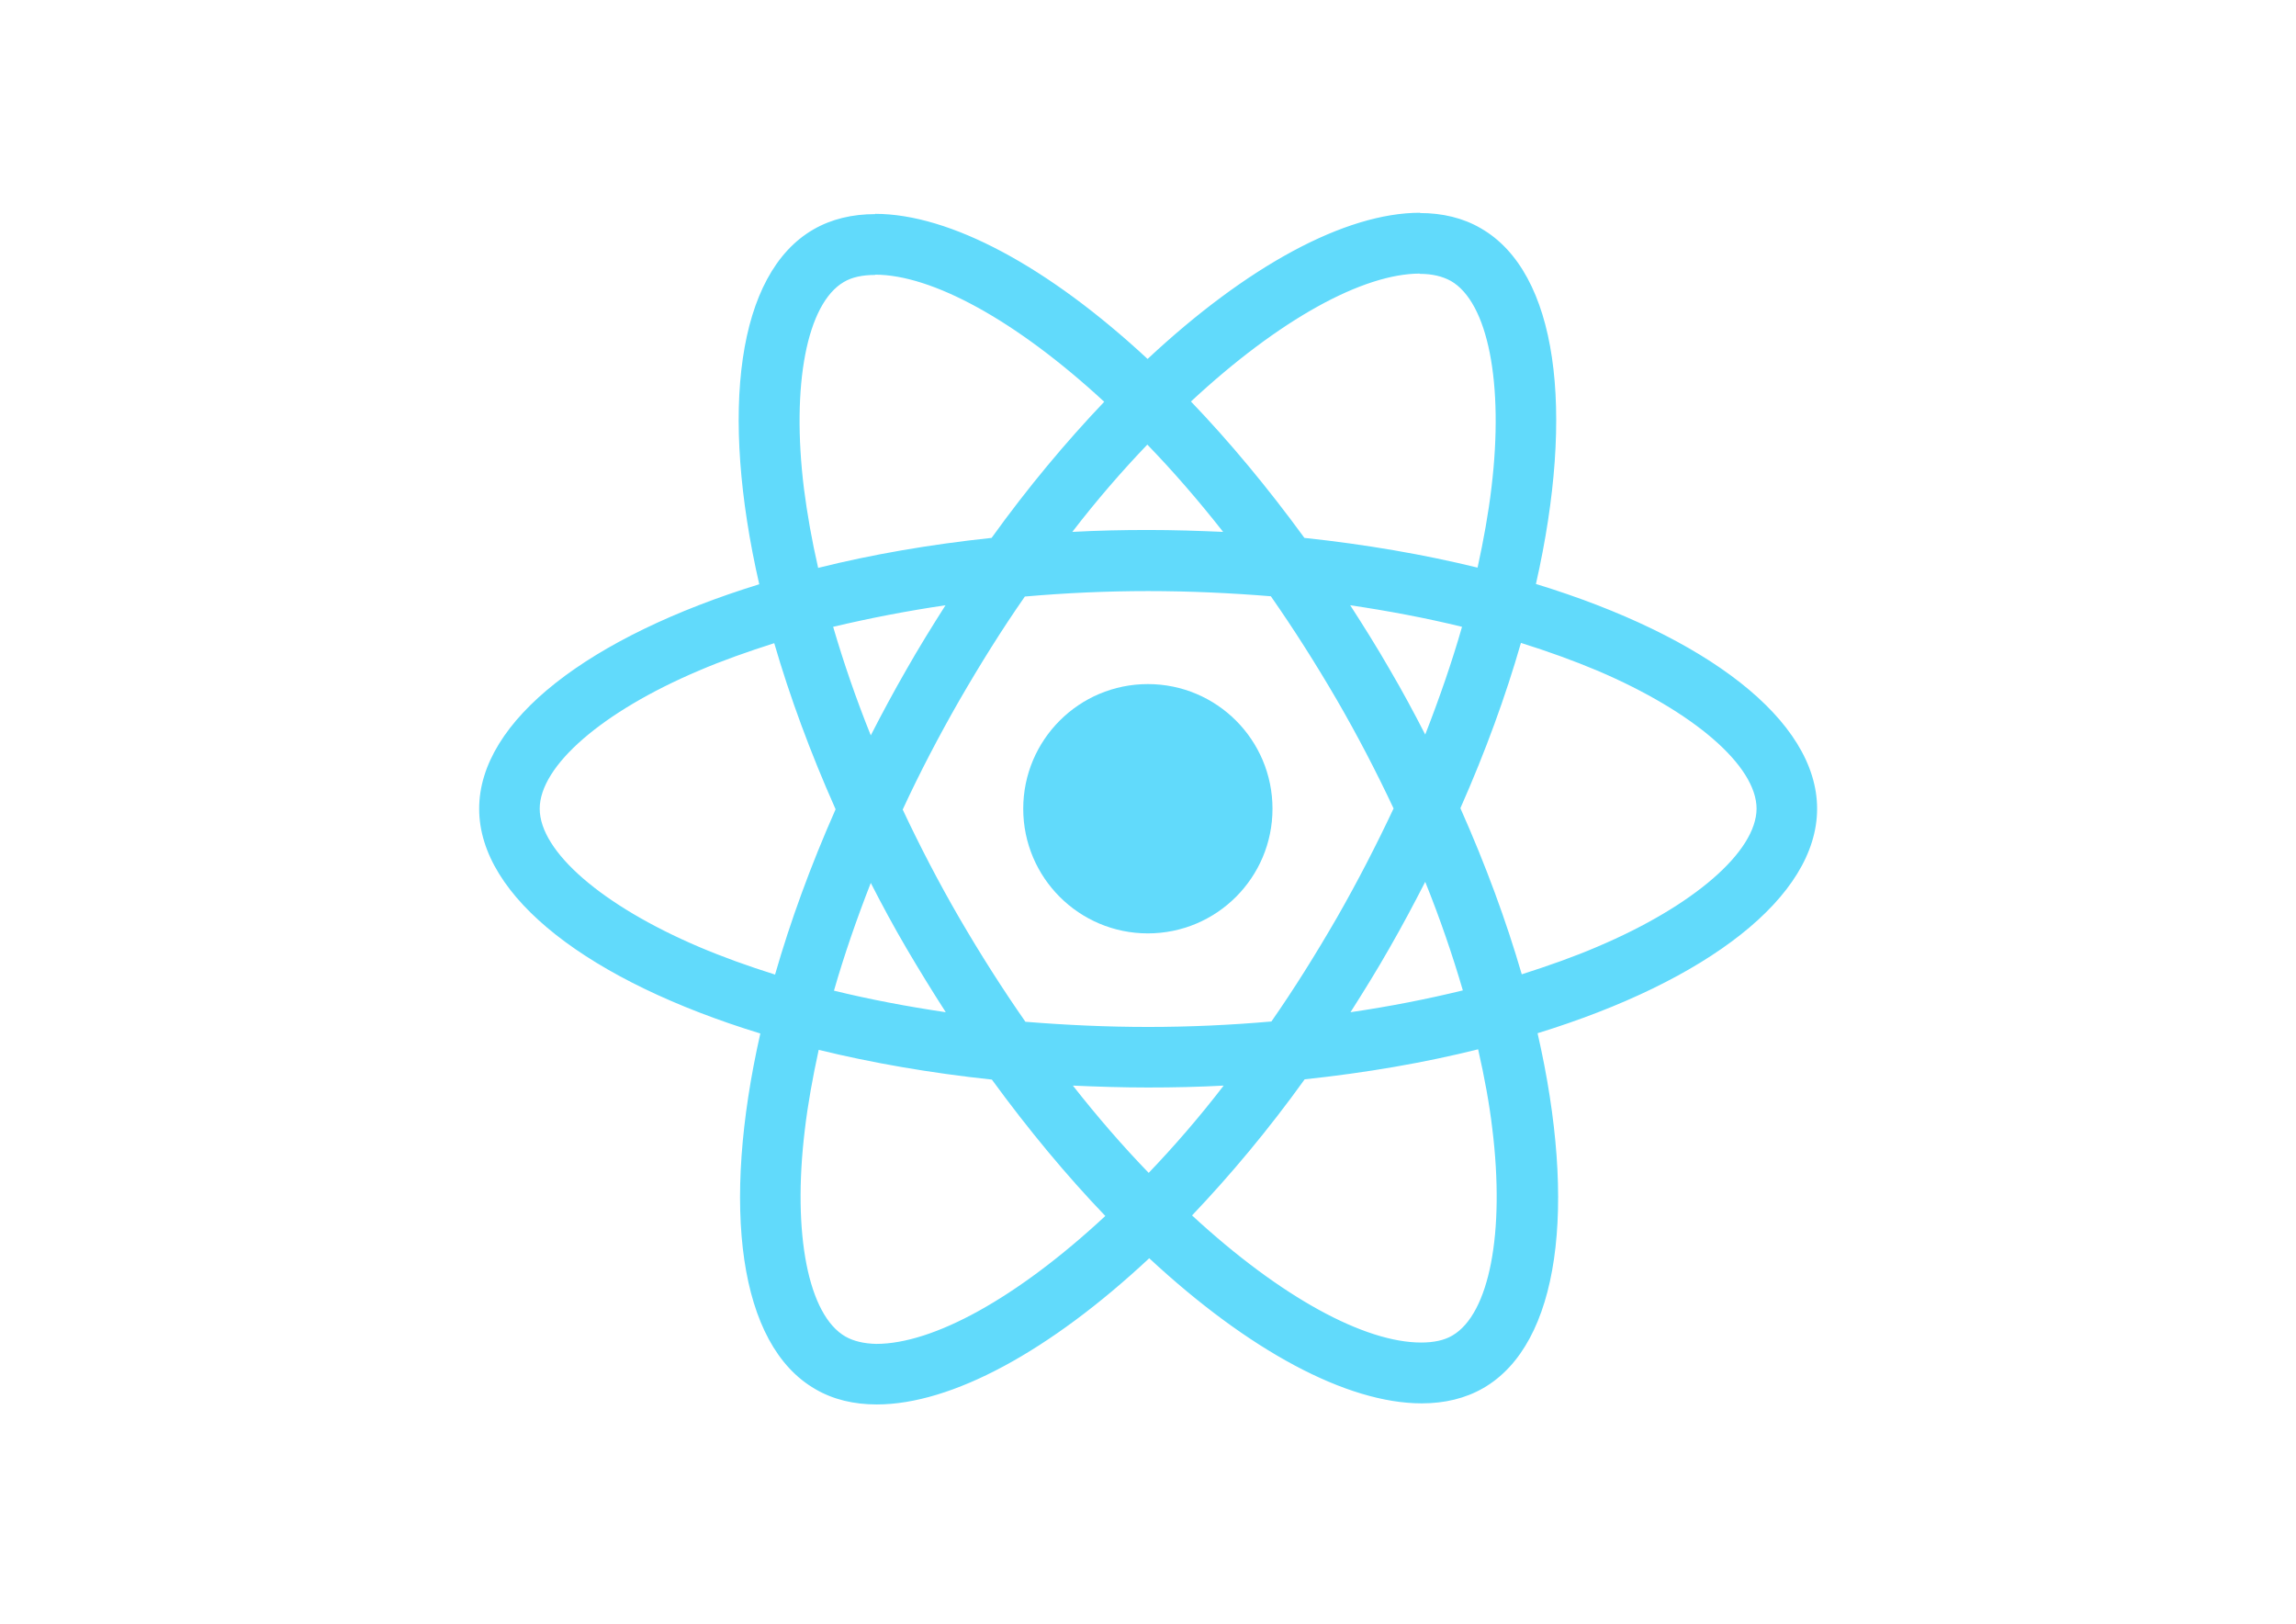
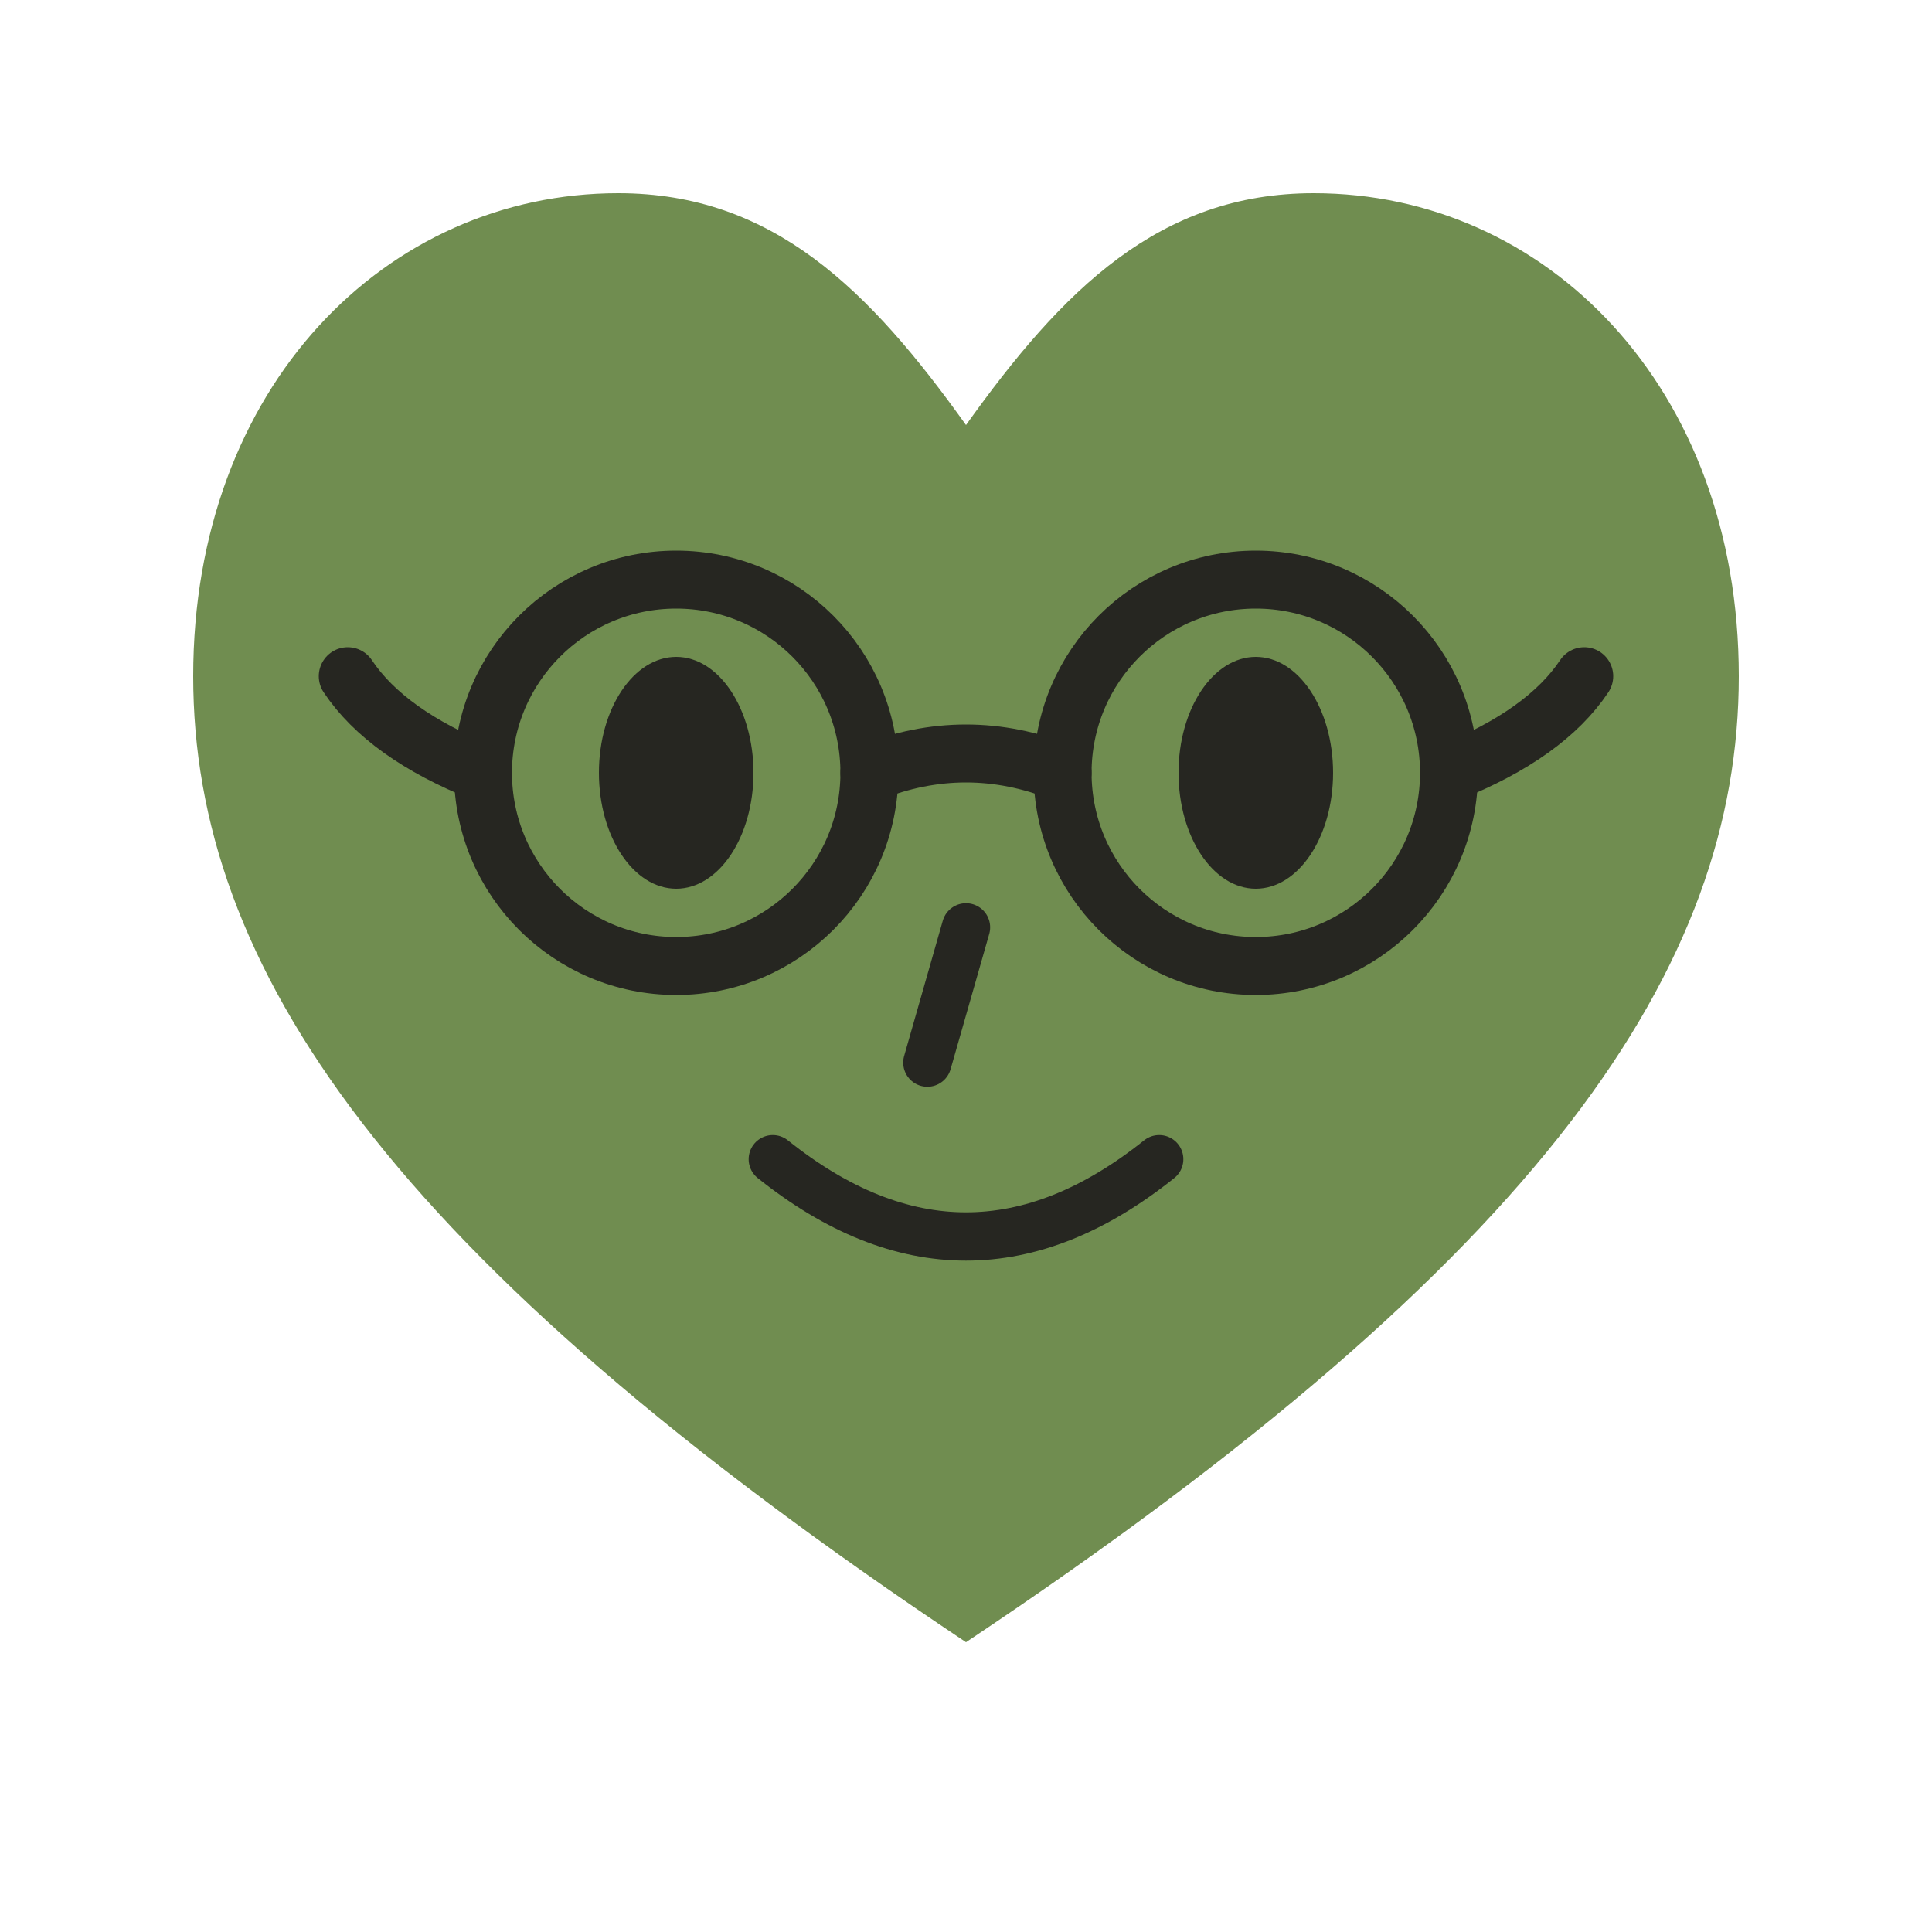
- <svg xmlns="http://www.w3.org/2000/svg" viewBox="0 0 841.9 595.3">
-   <g fill="#61DAFB">
-     <path d="M666.3 296.5c0-32.5-40.7-63.3-103.1-82.4 14.4-63.6 8-114.2-20.2-130.4-6.5-3.8-14.1-5.6-22.4-5.6v22.3c4.6 0 8.3.9 11.4 2.6 13.6 7.8 19.5 37.5 14.9 75.7-1.1 9.4-2.9 19.3-5.1 29.4-19.6-4.8-41-8.5-63.5-10.9-13.5-18.5-27.5-35.3-41.6-50 32.6-30.3 63.2-46.9 84-46.9V78c-27.5 0-63.5 19.6-99.9 53.6-36.4-33.8-72.4-53.2-99.9-53.2v22.3c20.7 0 51.4 16.5 84 46.6-14 14.7-28 31.4-41.3 49.9-22.6 2.4-44 6.1-63.6 11-2.3-10-4-19.7-5.2-29-4.7-38.2 1.1-67.9 14.6-75.8 3-1.8 6.9-2.6 11.5-2.6V78.5c-8.4 0-16 1.8-22.6 5.6-28.1 16.2-34.4 66.7-19.9 130.1-62.2 19.2-102.7 49.9-102.7 82.3 0 32.5 40.7 63.3 103.1 82.4-14.4 63.6-8 114.2 20.2 130.4 6.5 3.8 14.1 5.6 22.5 5.6 27.5 0 63.5-19.6 99.9-53.6 36.4 33.8 72.4 53.2 99.9 53.2 8.4 0 16-1.8 22.6-5.6 28.1-16.2 34.4-66.7 19.9-130.1 62-19.1 102.5-49.9 102.5-82.3zm-130.2-66.7c-3.7 12.9-8.3 26.2-13.5 39.5-4.1-8-8.4-16-13.1-24-4.6-8-9.5-15.8-14.4-23.4 14.2 2.1 27.9 4.7 41 7.9zm-45.8 106.5c-7.8 13.5-15.8 26.3-24.1 38.2-14.9 1.3-30 2-45.2 2-15.1 0-30.2-.7-45-1.9-8.3-11.9-16.4-24.6-24.2-38-7.6-13.1-14.5-26.4-20.8-39.8 6.2-13.4 13.2-26.8 20.7-39.9 7.8-13.5 15.8-26.3 24.1-38.2 14.9-1.3 30-2 45.2-2 15.1 0 30.2.7 45 1.9 8.3 11.9 16.4 24.6 24.2 38 7.6 13.1 14.5 26.4 20.8 39.8-6.3 13.4-13.2 26.8-20.7 39.9zm32.3-13c5.4 13.4 10 26.8 13.8 39.8-13.1 3.2-26.9 5.9-41.2 8 4.9-7.7 9.8-15.6 14.4-23.7 4.6-8 8.9-16.1 13-24.1zM421.2 430c-9.3-9.6-18.6-20.3-27.8-32 9 .4 18.2.7 27.5.7 9.4 0 18.7-.2 27.8-.7-9 11.7-18.3 22.4-27.5 32zm-74.4-58.9c-14.2-2.1-27.9-4.7-41-7.9 3.7-12.9 8.3-26.2 13.5-39.5 4.1 8 8.4 16 13.1 24 4.7 8 9.5 15.8 14.4 23.4zM420.7 163c9.3 9.6 18.6 20.3 27.8 32-9-.4-18.2-.7-27.5-.7-9.4 0-18.7.2-27.8.7 9-11.7 18.3-22.4 27.5-32zm-74 58.9c-4.9 7.7-9.8 15.6-14.4 23.7-4.6 8-8.9 16-13 24-5.4-13.4-10-26.8-13.8-39.8 13.1-3.1 26.9-5.8 41.2-7.9zm-90.5 125.2c-35.4-15.1-58.3-34.9-58.3-50.6 0-15.7 22.9-35.6 58.3-50.6 8.6-3.7 18-7 27.7-10.1 5.7 19.6 13.2 40 22.5 60.9-9.2 20.8-16.6 41.1-22.2 60.6-9.9-3.1-19.3-6.5-28-10.2zM310 490c-13.6-7.8-19.5-37.5-14.9-75.7 1.1-9.4 2.9-19.3 5.1-29.4 19.6 4.8 41 8.5 63.5 10.9 13.5 18.5 27.5 35.3 41.6 50-32.6 30.3-63.2 46.9-84 46.9-4.5-.1-8.3-1-11.3-2.7zm237.2-76.2c4.7 38.2-1.1 67.9-14.6 75.8-3 1.8-6.9 2.6-11.5 2.6-20.7 0-51.4-16.5-84-46.6 14-14.7 28-31.4 41.3-49.9 22.6-2.4 44-6.1 63.6-11 2.3 10.1 4.1 19.8 5.2 29.1zm38.5-66.7c-8.6 3.7-18 7-27.7 10.1-5.7-19.6-13.2-40-22.5-60.9 9.2-20.8 16.6-41.1 22.2-60.6 9.9 3.1 19.3 6.5 28.1 10.2 35.4 15.1 58.3 34.9 58.3 50.6-.1 15.7-23 35.6-58.4 50.6zM320.8 78.4z" />
-     <circle cx="420.9" cy="296.5" r="45.7" />
-     <path d="M520.5 78.1z" />
-   </g>
+ <svg xmlns="http://www.w3.org/2000/svg" width="512" height="512" viewBox="0 0 100 100" fill="none">
+   <path d="M50 85 C 20 65, 10 50, 10 35 C 10 20, 20 10, 32 10 C 40 10, 45 15, 50 22 C 55 15, 60 10, 68 10 C 80 10, 90 20, 90 35 C 90 50, 80 65, 50 85 Z" fill="#708d50" />
+   <circle cx="35" cy="40" r="10" fill="none" stroke="#262621" stroke-width="3" />
+   <ellipse cx="35" cy="40" rx="4" ry="6" fill="#262621" />
+   <circle cx="65" cy="40" r="10" fill="none" stroke="#262621" stroke-width="3" />
+   <ellipse cx="65" cy="40" rx="4" ry="6" fill="#262621" />
+   <path d="M 45 40 Q 50 38, 55 40" fill="none" stroke="#262621" stroke-width="3" stroke-linecap="round" />
+   <path d="M 25 40 Q 20 38, 18 35" fill="none" stroke="#262621" stroke-width="3" stroke-linecap="round" />
+   <path d="M 75 40 Q 80 38, 82 35" fill="none" stroke="#262621" stroke-width="3" stroke-linecap="round" />
+   <line x1="50" y1="48" x2="48" y2="55" stroke="#262621" stroke-width="2.5" stroke-linecap="round" />
+   <path d="M 40 60 Q 50 68, 60 60" fill="none" stroke="#262621" stroke-width="2.5" stroke-linecap="round" />
</svg>
